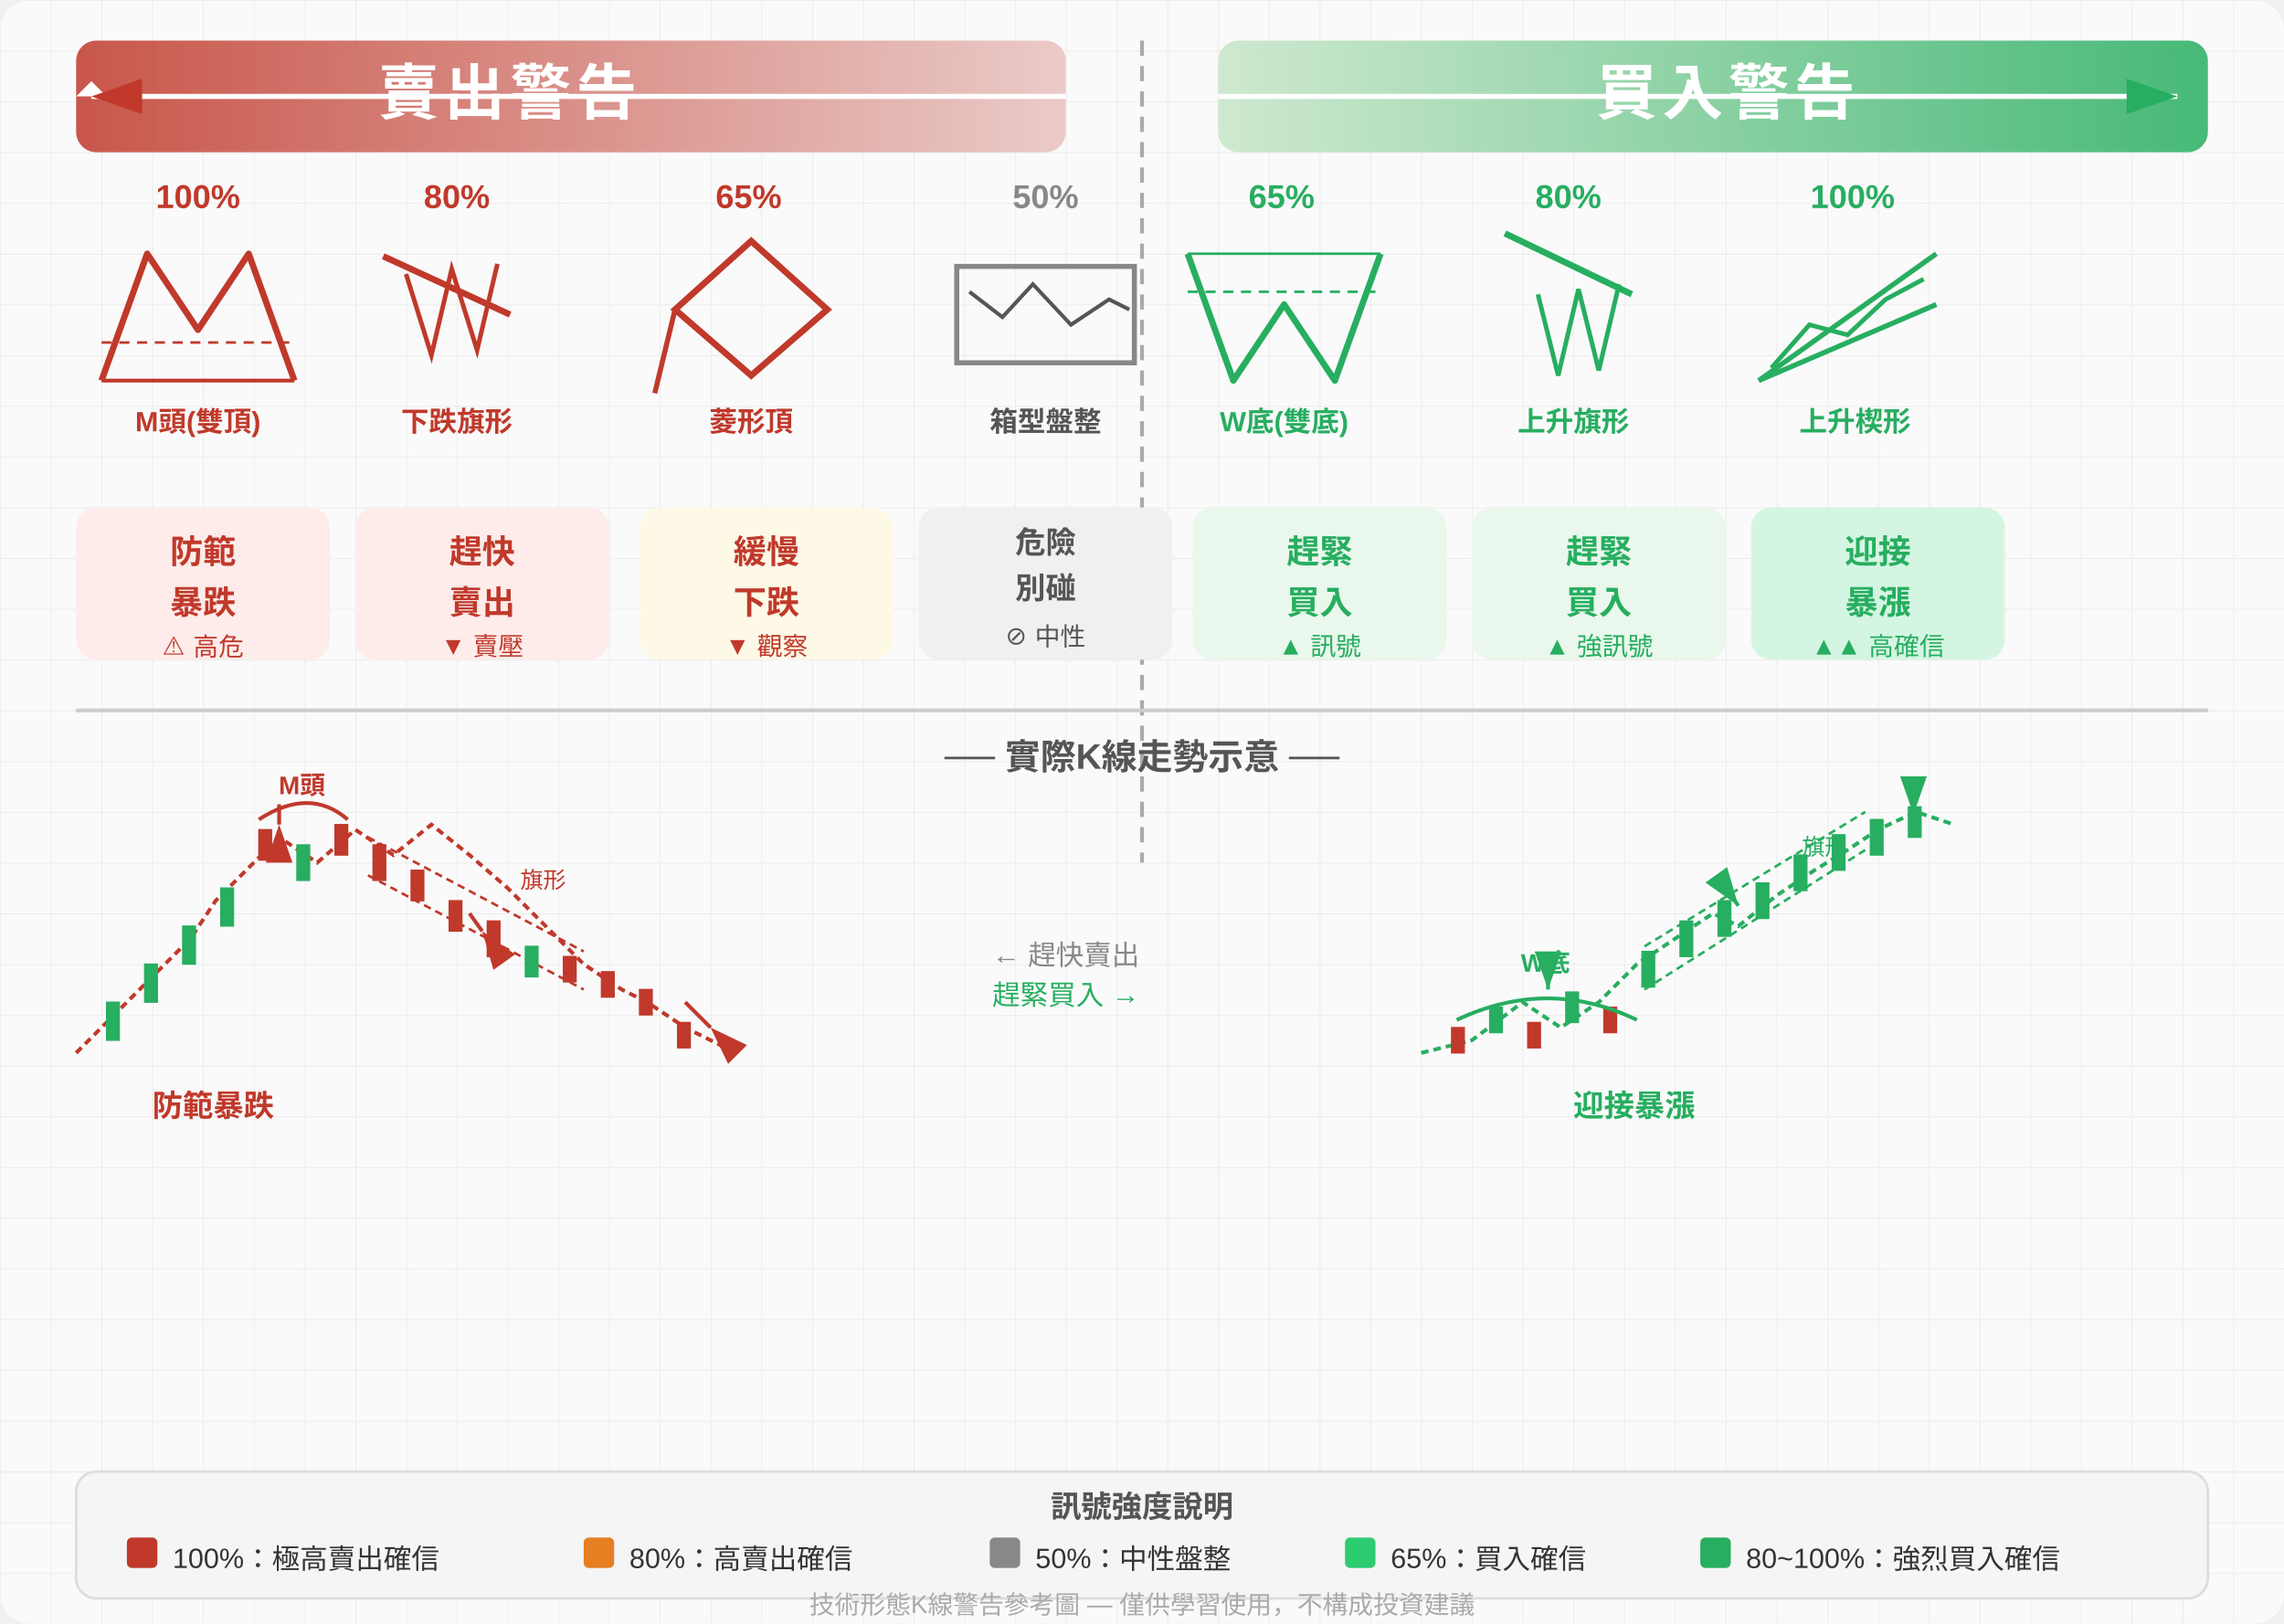
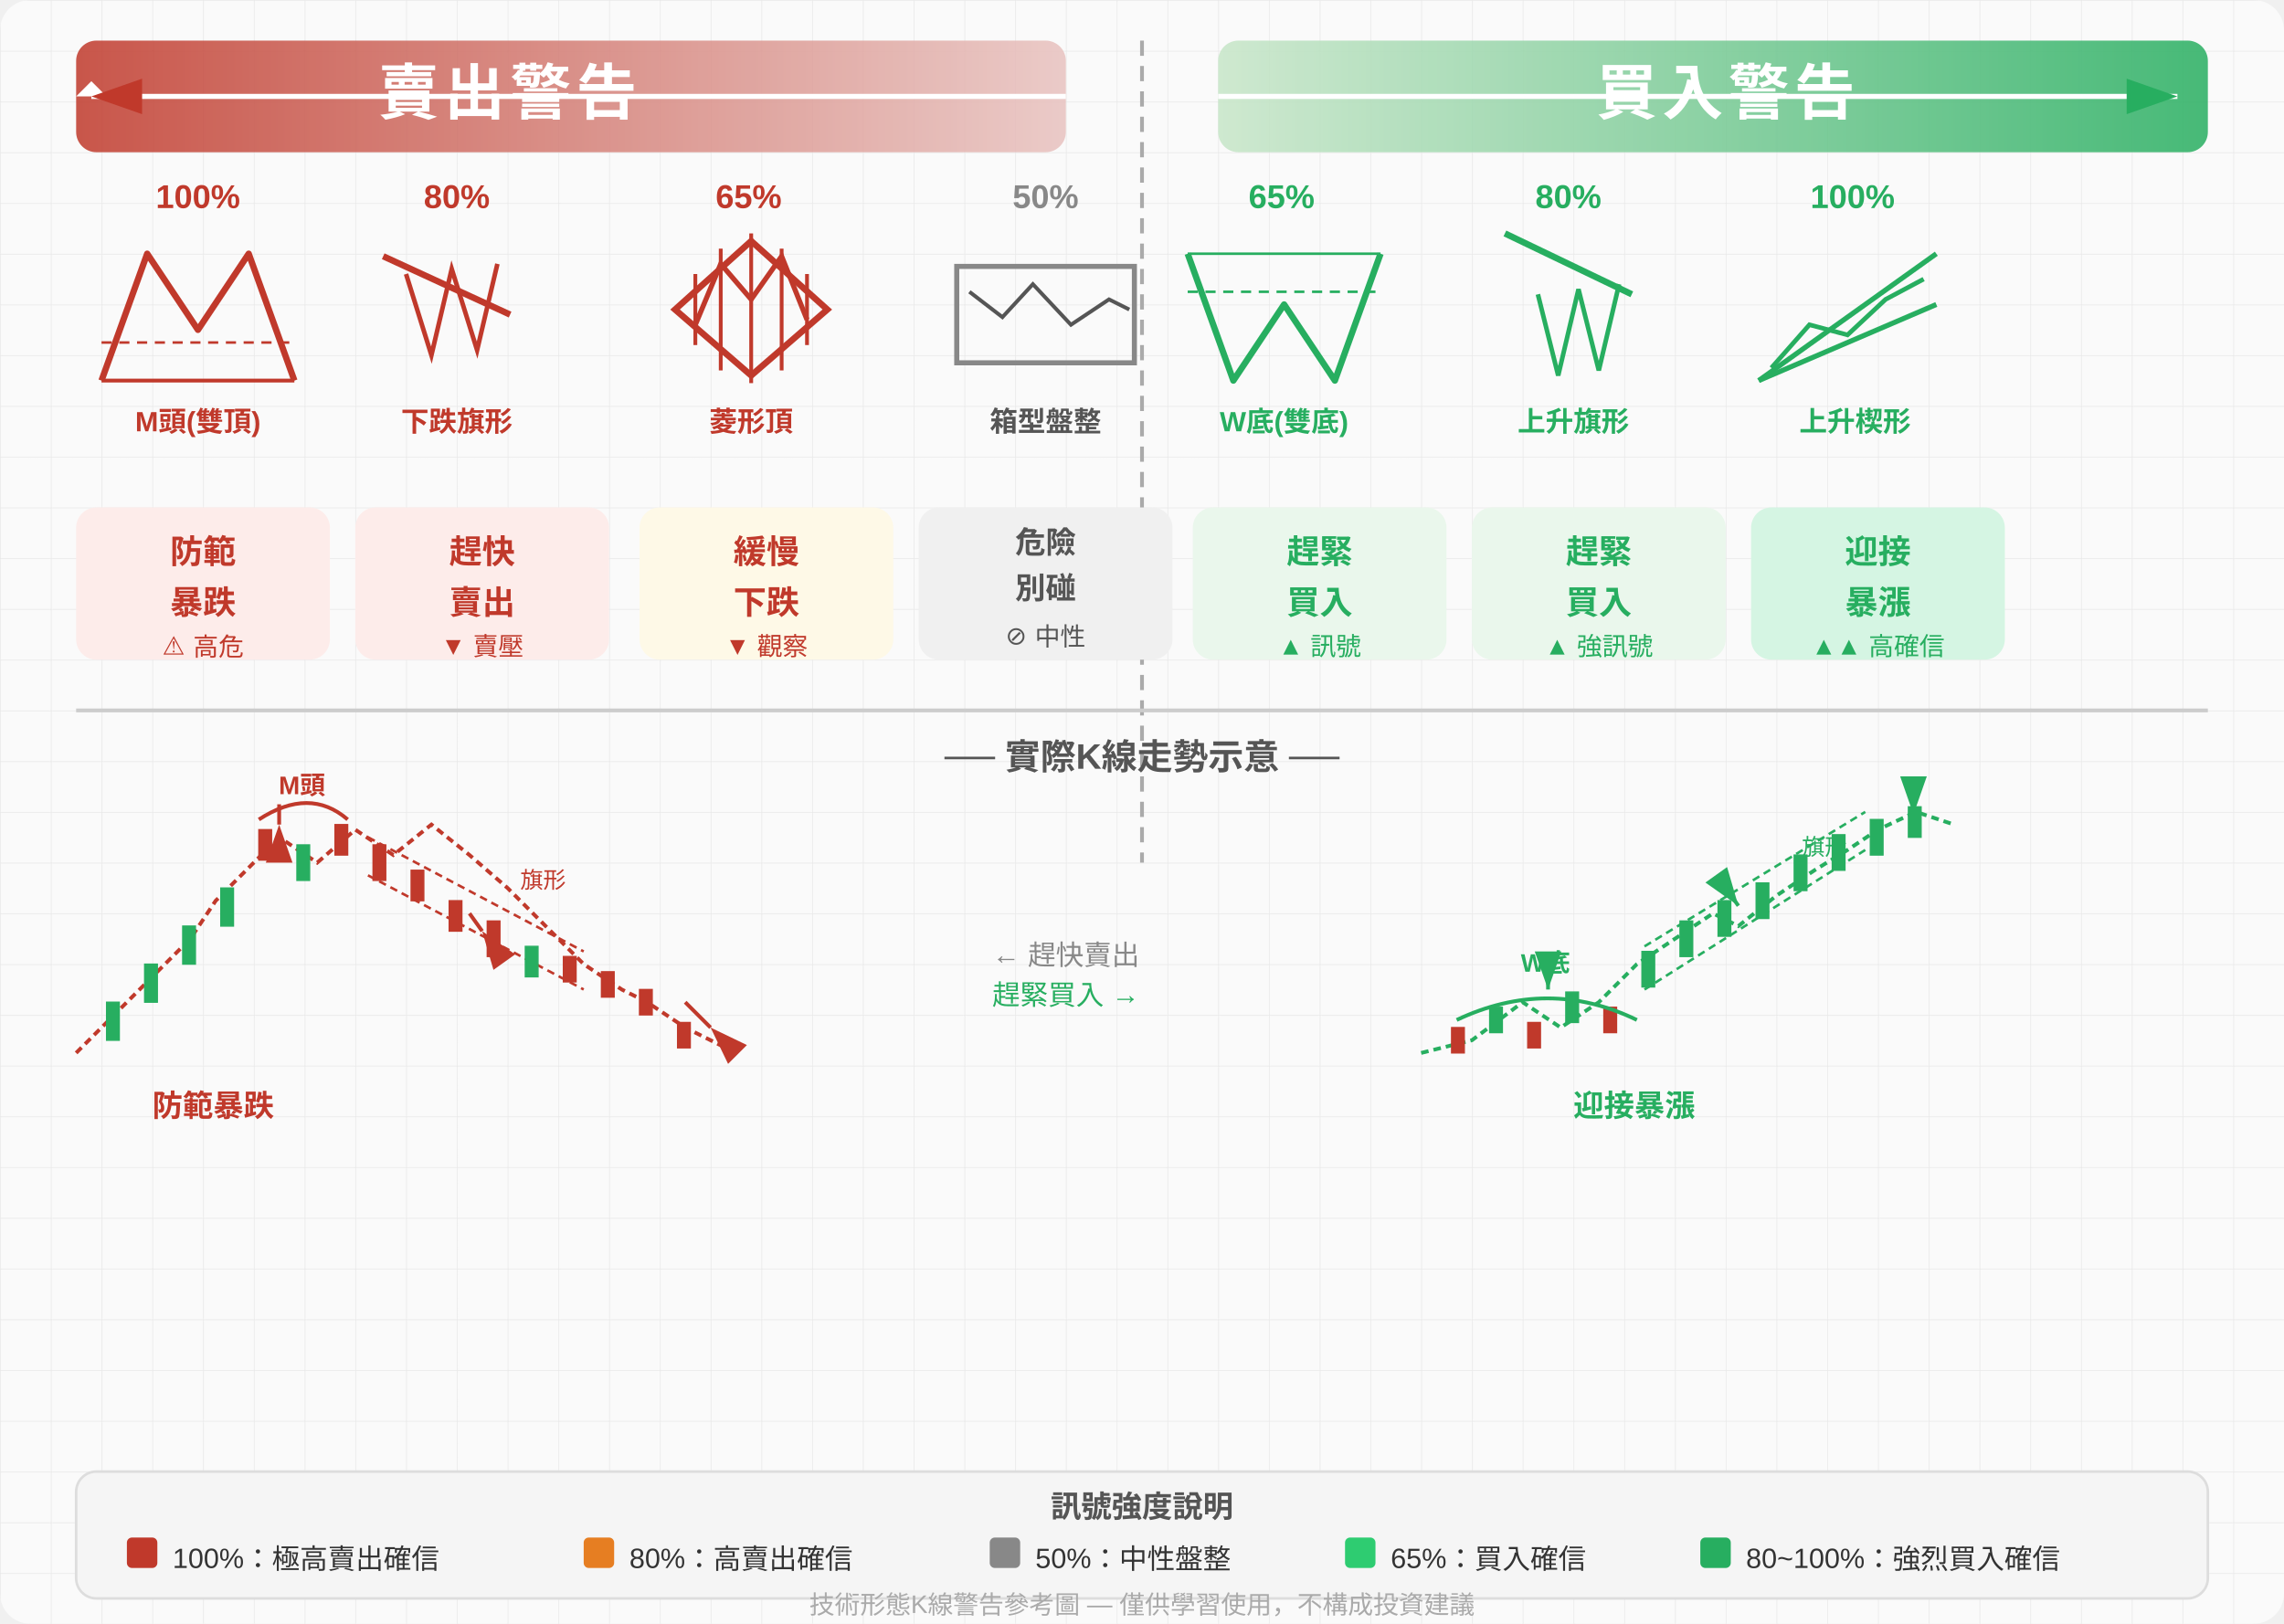
<svg xmlns="http://www.w3.org/2000/svg" viewBox="0 0 900 640" width="900" height="640" font-family="'Noto Sans TC', 'Microsoft JhengHei', Arial, sans-serif">
  <rect width="900" height="640" fill="#fafafa" rx="12" ry="12" />
  <defs>
    <pattern id="grid" width="20" height="20" patternUnits="userSpaceOnUse">
      <path d="M 20 0 L 0 0 0 20" fill="none" stroke="#e8e8e8" stroke-width="0.5" />
    </pattern>
  </defs>
  <rect width="900" height="640" fill="url(#grid)" rx="12" ry="12" />
  <defs>
    <marker id="arrowRed" markerWidth="10" markerHeight="7" refX="0" refY="3.5" orient="auto">
      <polygon points="10 0, 0 3.5, 10 7" fill="#c0392b" />
    </marker>
    <marker id="arrowGreen" markerWidth="10" markerHeight="7" refX="10" refY="3.5" orient="auto">
      <polygon points="0 0, 10 3.5, 0 7" fill="#27ae60" />
    </marker>
    <linearGradient id="redGrad" x1="0%" y1="0%" x2="100%" y2="0%">
      <stop offset="0%" style="stop-color:#c0392b;stop-opacity:1" />
      <stop offset="100%" style="stop-color:#e8c3c0;stop-opacity:1" />
    </linearGradient>
    <linearGradient id="greenGrad" x1="0%" y1="0%" x2="100%" y2="0%">
      <stop offset="0%" style="stop-color:#c8e6c9;stop-opacity:1" />
      <stop offset="100%" style="stop-color:#27ae60;stop-opacity:1" />
    </linearGradient>
  </defs>
  <rect x="30" y="16" width="390" height="44" rx="8" fill="url(#redGrad)" opacity="0.85" />
  <text x="200" y="45" text-anchor="middle" font-size="24" font-weight="bold" fill="white" letter-spacing="2">賣出警告</text>
  <polygon points="42,38 30,38 36,32" fill="white" />
  <line x1="36" y1="38" x2="420" y2="38" stroke="white" stroke-width="2" marker-start="url(#arrowRed)" />
  <rect x="480" y="16" width="390" height="44" rx="8" fill="url(#greenGrad)" opacity="0.85" />
  <text x="680" y="45" text-anchor="middle" font-size="24" font-weight="bold" fill="white" letter-spacing="2">買入警告</text>
  <line x1="480" y1="38" x2="858" y2="38" stroke="white" stroke-width="2" marker-end="url(#arrowGreen)" />
  <line x1="450" y1="16" x2="450" y2="340" stroke="#aaa" stroke-width="1.5" stroke-dasharray="6,4" />
  <text x="78" y="82" text-anchor="middle" font-size="13" fill="#c0392b" font-weight="bold">100%</text>
  <text x="180" y="82" text-anchor="middle" font-size="13" fill="#c0392b" font-weight="bold">80%</text>
  <text x="295" y="82" text-anchor="middle" font-size="13" fill="#c0392b" font-weight="bold">65%</text>
  <text x="412" y="82" text-anchor="middle" font-size="13" fill="#888" font-weight="bold">50%</text>
  <text x="505" y="82" text-anchor="middle" font-size="13" fill="#27ae60" font-weight="bold">65%</text>
  <text x="618" y="82" text-anchor="middle" font-size="13" fill="#27ae60" font-weight="bold">80%</text>
  <text x="730" y="82" text-anchor="middle" font-size="13" fill="#27ae60" font-weight="bold">100%</text>
  <g transform="translate(40,90)">
    <polyline points="0,60 18,10 38,40 58,10 76,60" fill="none" stroke="#c0392b" stroke-width="2.5" stroke-linejoin="round" />
    <line x1="0" y1="60" x2="76" y2="60" stroke="#c0392b" stroke-width="1.5" />
    <line x1="0" y1="45" x2="76" y2="45" stroke="#c0392b" stroke-width="1" stroke-dasharray="4,3" />
    <text x="38" y="80" text-anchor="middle" font-size="11" fill="#c0392b" font-weight="bold">M頭(雙頂)</text>
  </g>
  <g transform="translate(142,90)">
    <g transform="rotate(90, 34, 30)">
      <line x1="38" y1="5" x2="15" y2="55" stroke="#c0392b" stroke-width="2.5" />
      <polyline points="18,10 52,18 20,28 54,36 22,46" fill="none" stroke="#c0392b" stroke-width="1.8" />
    </g>
    <text x="38" y="80" text-anchor="middle" font-size="11" fill="#c0392b" font-weight="bold">下跌旗形</text>
  </g>
  <g transform="translate(258,90)">
    <polygon points="38,5 68,32 38,58 8,32" fill="none" stroke="#c0392b" stroke-width="2.5" />
-     <line x1="8" y1="32" x2="0" y2="65" stroke="#c0392b" stroke-width="2" />
+     <line x1="16" y1="18" x2="16" y2="46" stroke="#c0392b" stroke-width="1.5" />
+     <line x1="26" y1="8" x2="26" y2="56" stroke="#c0392b" stroke-width="1.5" />
+     <line x1="38" y1="2" x2="38" y2="61" stroke="#c0392b" stroke-width="1.5" />
+     <line x1="50" y1="8" x2="50" y2="56" stroke="#c0392b" stroke-width="1.5" />
+     <line x1="60" y1="18" x2="60" y2="46" stroke="#c0392b" stroke-width="1.5" />
+     <polyline points="16,38 26,14 38,28 50,11 60,36" fill="none" stroke="#c0392b" stroke-width="2" />
    <text x="38" y="80" text-anchor="middle" font-size="11" fill="#c0392b" font-weight="bold">菱形頂</text>
  </g>
  <g transform="translate(377,90)">
    <rect x="0" y="15" width="70" height="38" fill="none" stroke="#888" stroke-width="2" />
    <polyline points="5,25 18,35 30,22 45,38 60,28 68,32" fill="none" stroke="#555" stroke-width="1.5" />
    <text x="35" y="80" text-anchor="middle" font-size="11" fill="#555" font-weight="bold">箱型盤整</text>
  </g>
  <g transform="translate(468,90)">
    <polyline points="0,10 18,60 38,30 58,60 76,10" fill="none" stroke="#27ae60" stroke-width="2.5" stroke-linejoin="round" />
    <line x1="0" y1="10" x2="76" y2="10" stroke="#27ae60" stroke-width="1" />
    <line x1="0" y1="25" x2="76" y2="25" stroke="#27ae60" stroke-width="1" stroke-dasharray="4,3" />
    <text x="38" y="80" text-anchor="middle" font-size="11" fill="#27ae60" font-weight="bold">W底(雙底)</text>
  </g>
  <g transform="translate(582,90)">
    <g transform="rotate(90, 36, 30)">
      <line x1="8" y1="55" x2="32" y2="5" stroke="#27ae60" stroke-width="2.5" />
      <polyline points="28,10 62,18 30,26 64,34 32,42" fill="none" stroke="#27ae60" stroke-width="1.8" />
    </g>
    <text x="38" y="80" text-anchor="middle" font-size="11" fill="#27ae60" font-weight="bold">上升旗形</text>
  </g>
  <g transform="translate(693,90)">
    <line x1="0" y1="60" x2="70" y2="10" stroke="#27ae60" stroke-width="2" />
    <line x1="0" y1="60" x2="70" y2="30" stroke="#27ae60" stroke-width="2" />
    <polyline points="5,55 20,38 35,42 50,28 65,20" fill="none" stroke="#27ae60" stroke-width="1.8" />
    <text x="38" y="80" text-anchor="middle" font-size="11" fill="#27ae60" font-weight="bold">上升楔形</text>
  </g>
  <rect x="30" y="200" width="100" height="60" rx="8" fill="#fdecea" />
  <text x="80" y="222" text-anchor="middle" font-size="13" fill="#c0392b" font-weight="bold">防範</text>
  <text x="80" y="242" text-anchor="middle" font-size="13" fill="#c0392b" font-weight="bold">暴跌</text>
  <text x="80" y="258" text-anchor="middle" font-size="10" fill="#c0392b">⚠ 高危</text>
  <rect x="140" y="200" width="100" height="60" rx="8" fill="#fdecea" />
  <text x="190" y="222" text-anchor="middle" font-size="13" fill="#c0392b" font-weight="bold">趕快</text>
  <text x="190" y="242" text-anchor="middle" font-size="13" fill="#c0392b" font-weight="bold">賣出</text>
  <text x="190" y="258" text-anchor="middle" font-size="10" fill="#c0392b">▼ 賣壓</text>
  <rect x="252" y="200" width="100" height="60" rx="8" fill="#fef9e7" />
  <text x="302" y="222" text-anchor="middle" font-size="13" fill="#c0392b" font-weight="bold">緩慢</text>
  <text x="302" y="242" text-anchor="middle" font-size="13" fill="#c0392b" font-weight="bold">下跌</text>
  <text x="302" y="258" text-anchor="middle" font-size="10" fill="#c0392b">▼ 觀察</text>
  <rect x="362" y="200" width="100" height="60" rx="8" fill="#f0f0f0" />
  <text x="412" y="218" text-anchor="middle" font-size="12" fill="#555" font-weight="bold">危險</text>
  <text x="412" y="236" text-anchor="middle" font-size="12" fill="#555" font-weight="bold">別碰</text>
  <text x="412" y="254" text-anchor="middle" font-size="10" fill="#555">⊘ 中性</text>
  <rect x="470" y="200" width="100" height="60" rx="8" fill="#eaf7ec" />
  <text x="520" y="222" text-anchor="middle" font-size="13" fill="#27ae60" font-weight="bold">趕緊</text>
  <text x="520" y="242" text-anchor="middle" font-size="13" fill="#27ae60" font-weight="bold">買入</text>
  <text x="520" y="258" text-anchor="middle" font-size="10" fill="#27ae60">▲ 訊號</text>
  <rect x="580" y="200" width="100" height="60" rx="8" fill="#eaf7ec" />
  <text x="630" y="222" text-anchor="middle" font-size="13" fill="#27ae60" font-weight="bold">趕緊</text>
  <text x="630" y="242" text-anchor="middle" font-size="13" fill="#27ae60" font-weight="bold">買入</text>
  <text x="630" y="258" text-anchor="middle" font-size="10" fill="#27ae60">▲ 強訊號</text>
  <rect x="690" y="200" width="100" height="60" rx="8" fill="#d5f5e3" />
  <text x="740" y="222" text-anchor="middle" font-size="13" fill="#27ae60" font-weight="bold">迎接</text>
  <text x="740" y="242" text-anchor="middle" font-size="13" fill="#27ae60" font-weight="bold">暴漲</text>
  <text x="740" y="258" text-anchor="middle" font-size="10" fill="#27ae60">▲▲ 高確信</text>
  <line x1="30" y1="280" x2="870" y2="280" stroke="#ccc" stroke-width="1.5" />
  <text x="450" y="303" text-anchor="middle" font-size="14" fill="#555" font-weight="bold">── 實際K線走勢示意 ──</text>
  <g transform="translate(30, 315)">
    <polyline points="0,100 15,85 30,70 45,55 55,40 65,30 80,15 95,25 110,12 125,22 140,10 155,22 170,35 185,50 200,65 215,75 225,80 240,90 250,95 260,100" fill="none" stroke="#c0392b" stroke-width="1.5" stroke-dasharray="3,2" />
    <rect x="12" y="80" width="5" height="15" fill="#27ae60" stroke="#27ae60" stroke-width="0.5" />
    <rect x="27" y="65" width="5" height="15" fill="#27ae60" stroke="#27ae60" stroke-width="0.5" />
    <rect x="42" y="50" width="5" height="15" fill="#27ae60" stroke="#27ae60" stroke-width="0.5" />
    <rect x="57" y="35" width="5" height="15" fill="#27ae60" stroke="#27ae60" stroke-width="0.5" />
    <rect x="72" y="12" width="5" height="12" fill="#c0392b" stroke="#c0392b" stroke-width="0.5" />
    <rect x="87" y="18" width="5" height="14" fill="#27ae60" stroke="#27ae60" stroke-width="0.5" />
    <rect x="102" y="10" width="5" height="12" fill="#c0392b" stroke="#c0392b" stroke-width="0.5" />
    <path d="M 72,8 Q 92,-5 107,8" fill="none" stroke="#c0392b" stroke-width="1.5" />
    <text x="89" y="-2" text-anchor="middle" font-size="10" fill="#c0392b" font-weight="bold">M頭</text>
    <rect x="117" y="18" width="5" height="14" fill="#c0392b" stroke="#c0392b" stroke-width="0.5" />
    <rect x="132" y="28" width="5" height="12" fill="#c0392b" stroke="#c0392b" stroke-width="0.5" />
    <rect x="147" y="40" width="5" height="12" fill="#c0392b" stroke="#c0392b" stroke-width="0.5" />
    <line x1="115" y1="15" x2="200" y2="60" stroke="#c0392b" stroke-width="1" stroke-dasharray="3,2" />
    <line x1="115" y1="30" x2="200" y2="75" stroke="#c0392b" stroke-width="1" stroke-dasharray="3,2" />
    <text x="175" y="35" font-size="9" fill="#c0392b">旗形</text>
    <rect x="162" y="48" width="5" height="14" fill="#c0392b" stroke="#c0392b" stroke-width="0.5" />
    <rect x="177" y="58" width="5" height="12" fill="#27ae60" stroke="#27ae60" stroke-width="0.5" />
    <rect x="192" y="62" width="5" height="10" fill="#c0392b" stroke="#c0392b" stroke-width="0.5" />
    <rect x="207" y="68" width="5" height="10" fill="#c0392b" stroke="#c0392b" stroke-width="0.5" />
    <rect x="222" y="75" width="5" height="10" fill="#c0392b" stroke="#c0392b" stroke-width="0.5" />
    <rect x="237" y="88" width="5" height="10" fill="#c0392b" stroke="#c0392b" stroke-width="0.5" />
    <path d="M 80,2 L 80,10" stroke="#c0392b" stroke-width="1.5" marker-end="url(#arrowRed)" />
    <path d="M 155,45 L 160,52" stroke="#c0392b" stroke-width="1.5" marker-end="url(#arrowRed)" />
    <path d="M 240,80 L 250,90" stroke="#c0392b" stroke-width="1.5" marker-end="url(#arrowRed)" />
    <text x="30" y="125" font-size="12" fill="#c0392b" font-weight="bold">防範暴跌</text>
  </g>
  <text x="420" y="380" text-anchor="middle" font-size="11" fill="#888">← 趕快賣出</text>
  <text x="420" y="396" text-anchor="middle" font-size="11" fill="#27ae60">趕緊買入 →</text>
  <g transform="translate(560, 315)">
    <polyline points="0,100 20,95 40,80 55,90 70,80 85,65 100,55 115,45 125,50 140,38 155,28 168,20 180,12 195,5 210,10" fill="none" stroke="#27ae60" stroke-width="1.5" stroke-dasharray="3,2" />
    <rect x="12" y="90" width="5" height="10" fill="#c0392b" stroke="#c0392b" stroke-width="0.5" />
    <rect x="27" y="82" width="5" height="10" fill="#27ae60" stroke="#27ae60" stroke-width="0.5" />
    <rect x="42" y="88" width="5" height="10" fill="#c0392b" stroke="#c0392b" stroke-width="0.5" />
    <rect x="57" y="76" width="5" height="12" fill="#27ae60" stroke="#27ae60" stroke-width="0.5" />
    <rect x="72" y="82" width="5" height="10" fill="#c0392b" stroke="#c0392b" stroke-width="0.5" />
    <path d="M 14,87 Q 50,70 85,87" fill="none" stroke="#27ae60" stroke-width="1.5" />
    <text x="49" y="68" text-anchor="middle" font-size="10" fill="#27ae60" font-weight="bold">W底</text>
    <rect x="87" y="60" width="5" height="14" fill="#27ae60" stroke="#27ae60" stroke-width="0.5" />
    <rect x="102" y="48" width="5" height="14" fill="#27ae60" stroke="#27ae60" stroke-width="0.5" />
    <rect x="117" y="40" width="5" height="14" fill="#27ae60" stroke="#27ae60" stroke-width="0.5" />
    <line x1="88" y1="75" x2="175" y2="20" stroke="#27ae60" stroke-width="1" stroke-dasharray="3,2" />
    <line x1="88" y1="58" x2="175" y2="5" stroke="#27ae60" stroke-width="1" stroke-dasharray="3,2" />
    <text x="150" y="22" font-size="9" fill="#27ae60">旗形</text>
    <rect x="132" y="33" width="5" height="14" fill="#27ae60" stroke="#27ae60" stroke-width="0.5" />
    <rect x="147" y="22" width="5" height="14" fill="#27ae60" stroke="#27ae60" stroke-width="0.5" />
    <rect x="162" y="14" width="5" height="14" fill="#27ae60" stroke="#27ae60" stroke-width="0.5" />
    <rect x="177" y="8" width="5" height="14" fill="#27ae60" stroke="#27ae60" stroke-width="0.5" />
    <rect x="192" y="3" width="5" height="12" fill="#27ae60" stroke="#27ae60" stroke-width="0.5" />
    <path d="M 50,65 L 50,75" stroke="#27ae60" stroke-width="1.5" marker-end="url(#arrowGreen)" />
    <path d="M 120,35 L 125,42" stroke="#27ae60" stroke-width="1.5" marker-end="url(#arrowGreen)" />
    <path d="M 194,0 L 194,6" stroke="#27ae60" stroke-width="1.5" marker-end="url(#arrowGreen)" />
    <text x="60" y="125" font-size="12" fill="#27ae60" font-weight="bold">迎接暴漲</text>
  </g>
  <rect x="30" y="580" width="840" height="50" rx="8" fill="#f5f5f5" stroke="#ddd" />
  <text x="450" y="598" text-anchor="middle" font-size="12" fill="#555" font-weight="bold">訊號強度說明</text>
  <rect x="50" y="606" width="12" height="12" fill="#c0392b" rx="2" />
  <text x="68" y="618" font-size="11" fill="#333">100%：極高賣出確信</text>
  <rect x="230" y="606" width="12" height="12" fill="#e67e22" rx="2" />
  <text x="248" y="618" font-size="11" fill="#333">80%：高賣出確信</text>
  <rect x="390" y="606" width="12" height="12" fill="#888" rx="2" />
  <text x="408" y="618" font-size="11" fill="#333">50%：中性盤整</text>
  <rect x="530" y="606" width="12" height="12" fill="#2ecc71" rx="2" />
  <text x="548" y="618" font-size="11" fill="#333">65%：買入確信</text>
  <rect x="670" y="606" width="12" height="12" fill="#27ae60" rx="2" />
  <text x="688" y="618" font-size="11" fill="#333">80~100%：強烈買入確信</text>
  <text x="450" y="636" text-anchor="middle" font-size="10" fill="#aaa">技術形態K線警告參考圖 — 僅供學習使用，不構成投資建議</text>
</svg>
